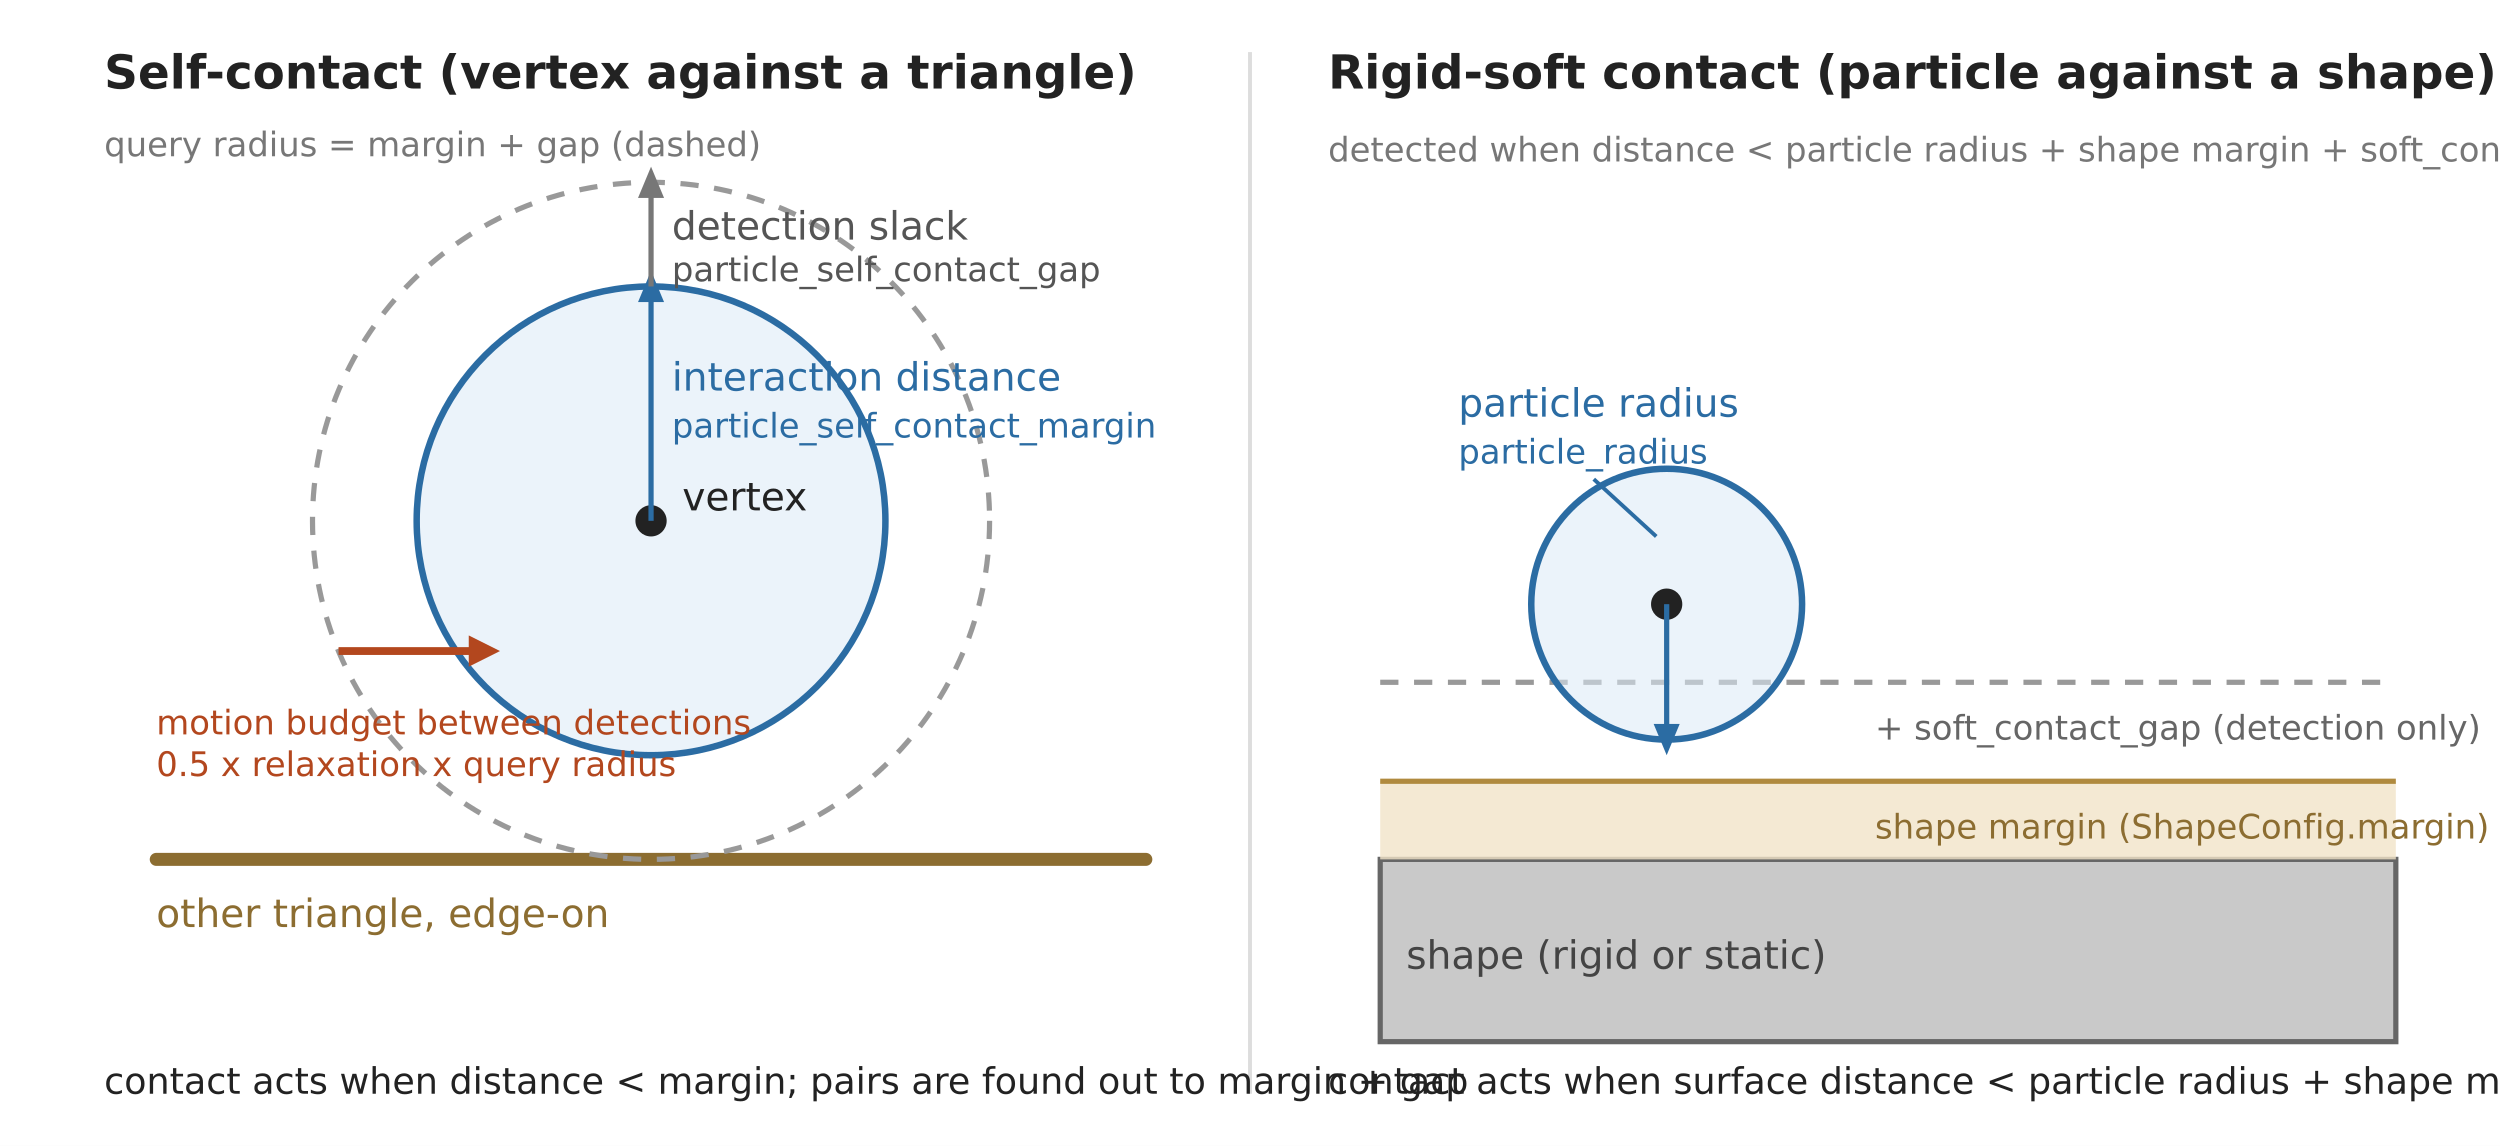
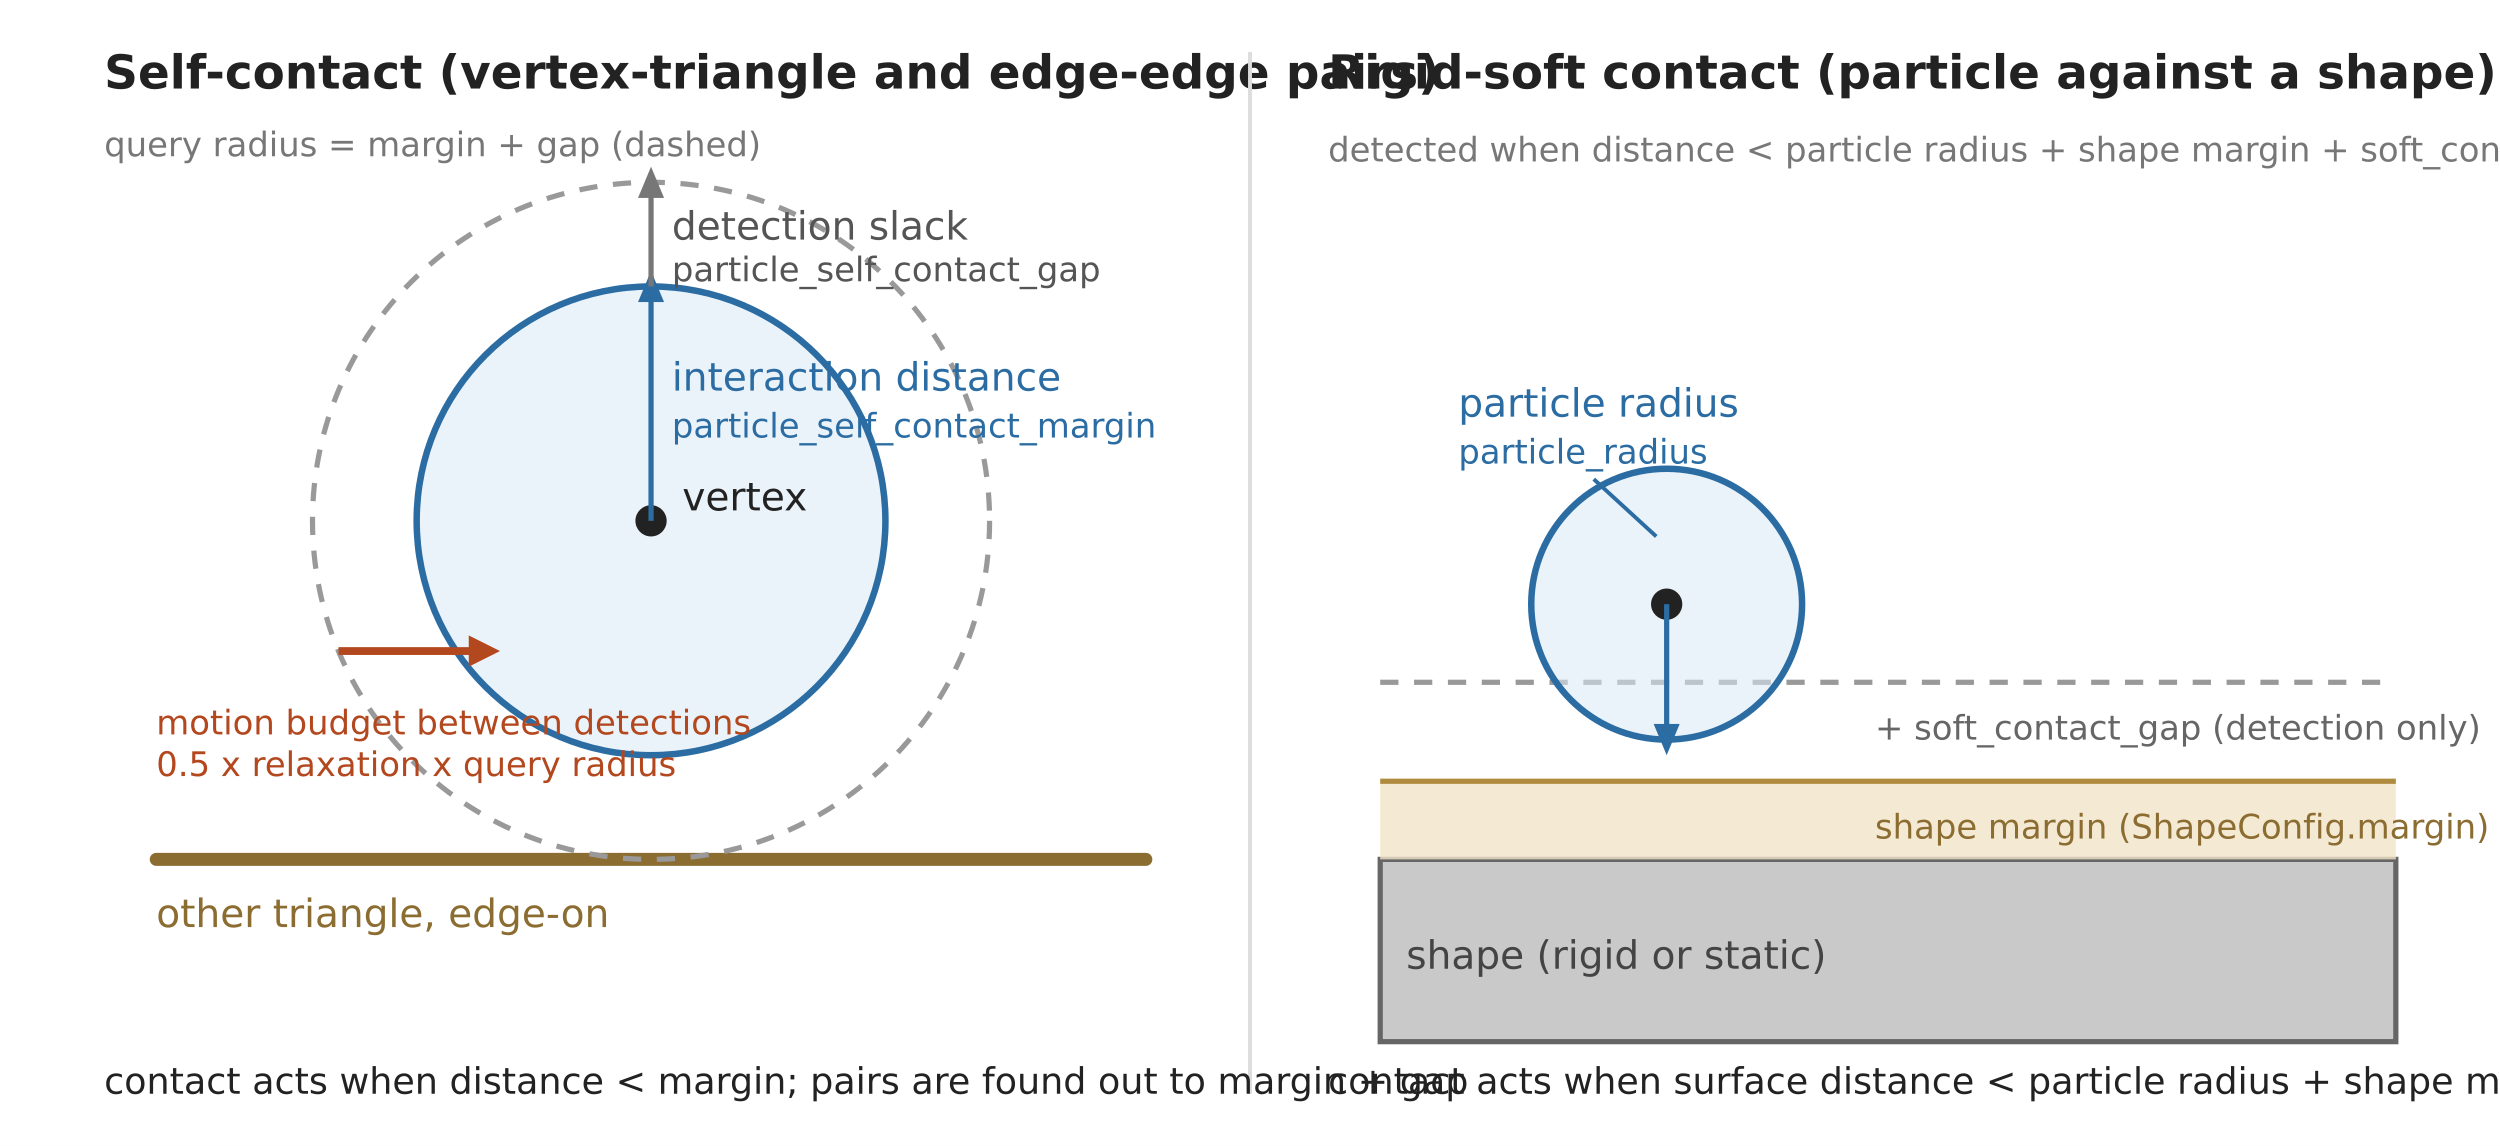
<svg xmlns="http://www.w3.org/2000/svg" width="960" height="440" viewBox="0 0 960 440" font-family="DejaVu Sans, Arial, sans-serif" font-size="15">
  <rect x="0" y="0" width="960" height="440" fill="#ffffff" />
-   <text x="40" y="34" font-size="18" font-weight="bold" fill="#222">Self-contact (vertex against a triangle)</text>
+   <text x="40" y="34" font-size="18" font-weight="bold" fill="#222">Self-contact (vertex-triangle and edge-edge pairs)</text>
  <line x1="60" y1="330" x2="440" y2="330" stroke="#8c6d31" stroke-width="5" stroke-linecap="round" />
  <text x="60" y="356" fill="#8c6d31">other triangle, edge-on</text>
  <circle cx="250" cy="200" r="130" fill="none" stroke="#999" stroke-width="2" stroke-dasharray="7 6" />
  <circle cx="250" cy="200" r="90" fill="#dbe9f6" fill-opacity="0.55" stroke="#2b6ca3" stroke-width="2.5" />
  <circle cx="250" cy="200" r="6" fill="#222" />
  <text x="262" y="196" fill="#222">vertex</text>
  <line x1="250" y1="200" x2="250" y2="110" stroke="#2b6ca3" stroke-width="2" />
  <polygon points="250,104 245,116 255,116" fill="#2b6ca3" />
  <text x="258" y="150" fill="#2b6ca3">interaction distance</text>
  <text x="258" y="168" fill="#2b6ca3" font-size="13">particle_self_contact_margin</text>
  <line x1="250" y1="110" x2="250" y2="70" stroke="#777" stroke-width="2" />
  <polygon points="250,64 245,76 255,76" fill="#777" />
  <text x="258" y="92" fill="#555">detection slack</text>
  <text x="258" y="108" fill="#555" font-size="13">particle_self_contact_gap</text>
  <text x="40" y="60" fill="#777" font-size="13">query radius = margin + gap (dashed)</text>
  <line x1="130" y1="250" x2="185" y2="250" stroke="#b3471e" stroke-width="3" />
  <polygon points="192,250 180,244 180,256" fill="#b3471e" />
  <text x="60" y="282" fill="#b3471e" font-size="13">motion budget between detections</text>
  <text x="60" y="298" fill="#b3471e" font-size="13">0.5 x relaxation x query radius</text>
  <line x1="480" y1="20" x2="480" y2="420" stroke="#ddd" stroke-width="1.5" />
  <text x="510" y="34" font-size="18" font-weight="bold" fill="#222">Rigid-soft contact (particle against a shape)</text>
  <rect x="530" y="330" width="390" height="70" fill="#c9c9c9" stroke="#666" stroke-width="2" />
  <text x="540" y="372" fill="#444">shape (rigid or static)</text>
  <rect x="530" y="300" width="390" height="30" fill="#f1e3c8" fill-opacity="0.8" stroke="none" />
  <line x1="530" y1="300" x2="920" y2="300" stroke="#b08a3e" stroke-width="2" />
  <text x="720" y="322" fill="#8c6d31" font-size="13">shape margin (ShapeConfig.margin)</text>
  <line x1="530" y1="262" x2="920" y2="262" stroke="#999" stroke-width="2" stroke-dasharray="7 6" />
  <text x="720" y="284" fill="#666" font-size="13">+ soft_contact_gap (detection only)</text>
  <circle cx="640" cy="232" r="52" fill="#dbe9f6" fill-opacity="0.55" stroke="#2b6ca3" stroke-width="2.5" />
  <circle cx="640" cy="232" r="6" fill="#222" />
  <line x1="640" y1="232" x2="640" y2="284" stroke="#2b6ca3" stroke-width="2" />
  <polygon points="640,290 635,278 645,278" fill="#2b6ca3" />
  <text x="560" y="160" fill="#2b6ca3">particle radius</text>
  <text x="560" y="178" fill="#2b6ca3" font-size="13">particle_radius</text>
  <line x1="612" y1="184" x2="636" y2="206" stroke="#2b6ca3" stroke-width="1.5" />
  <text x="510" y="420" fill="#222" font-size="14">contact acts when surface distance &lt; particle radius + shape margin</text>
  <text x="510" y="62" fill="#777" font-size="13">detected when distance &lt; particle radius + shape margin + soft_contact_gap</text>
  <text x="40" y="420" fill="#222" font-size="14">contact acts when distance &lt; margin; pairs are found out to margin + gap</text>
</svg>
